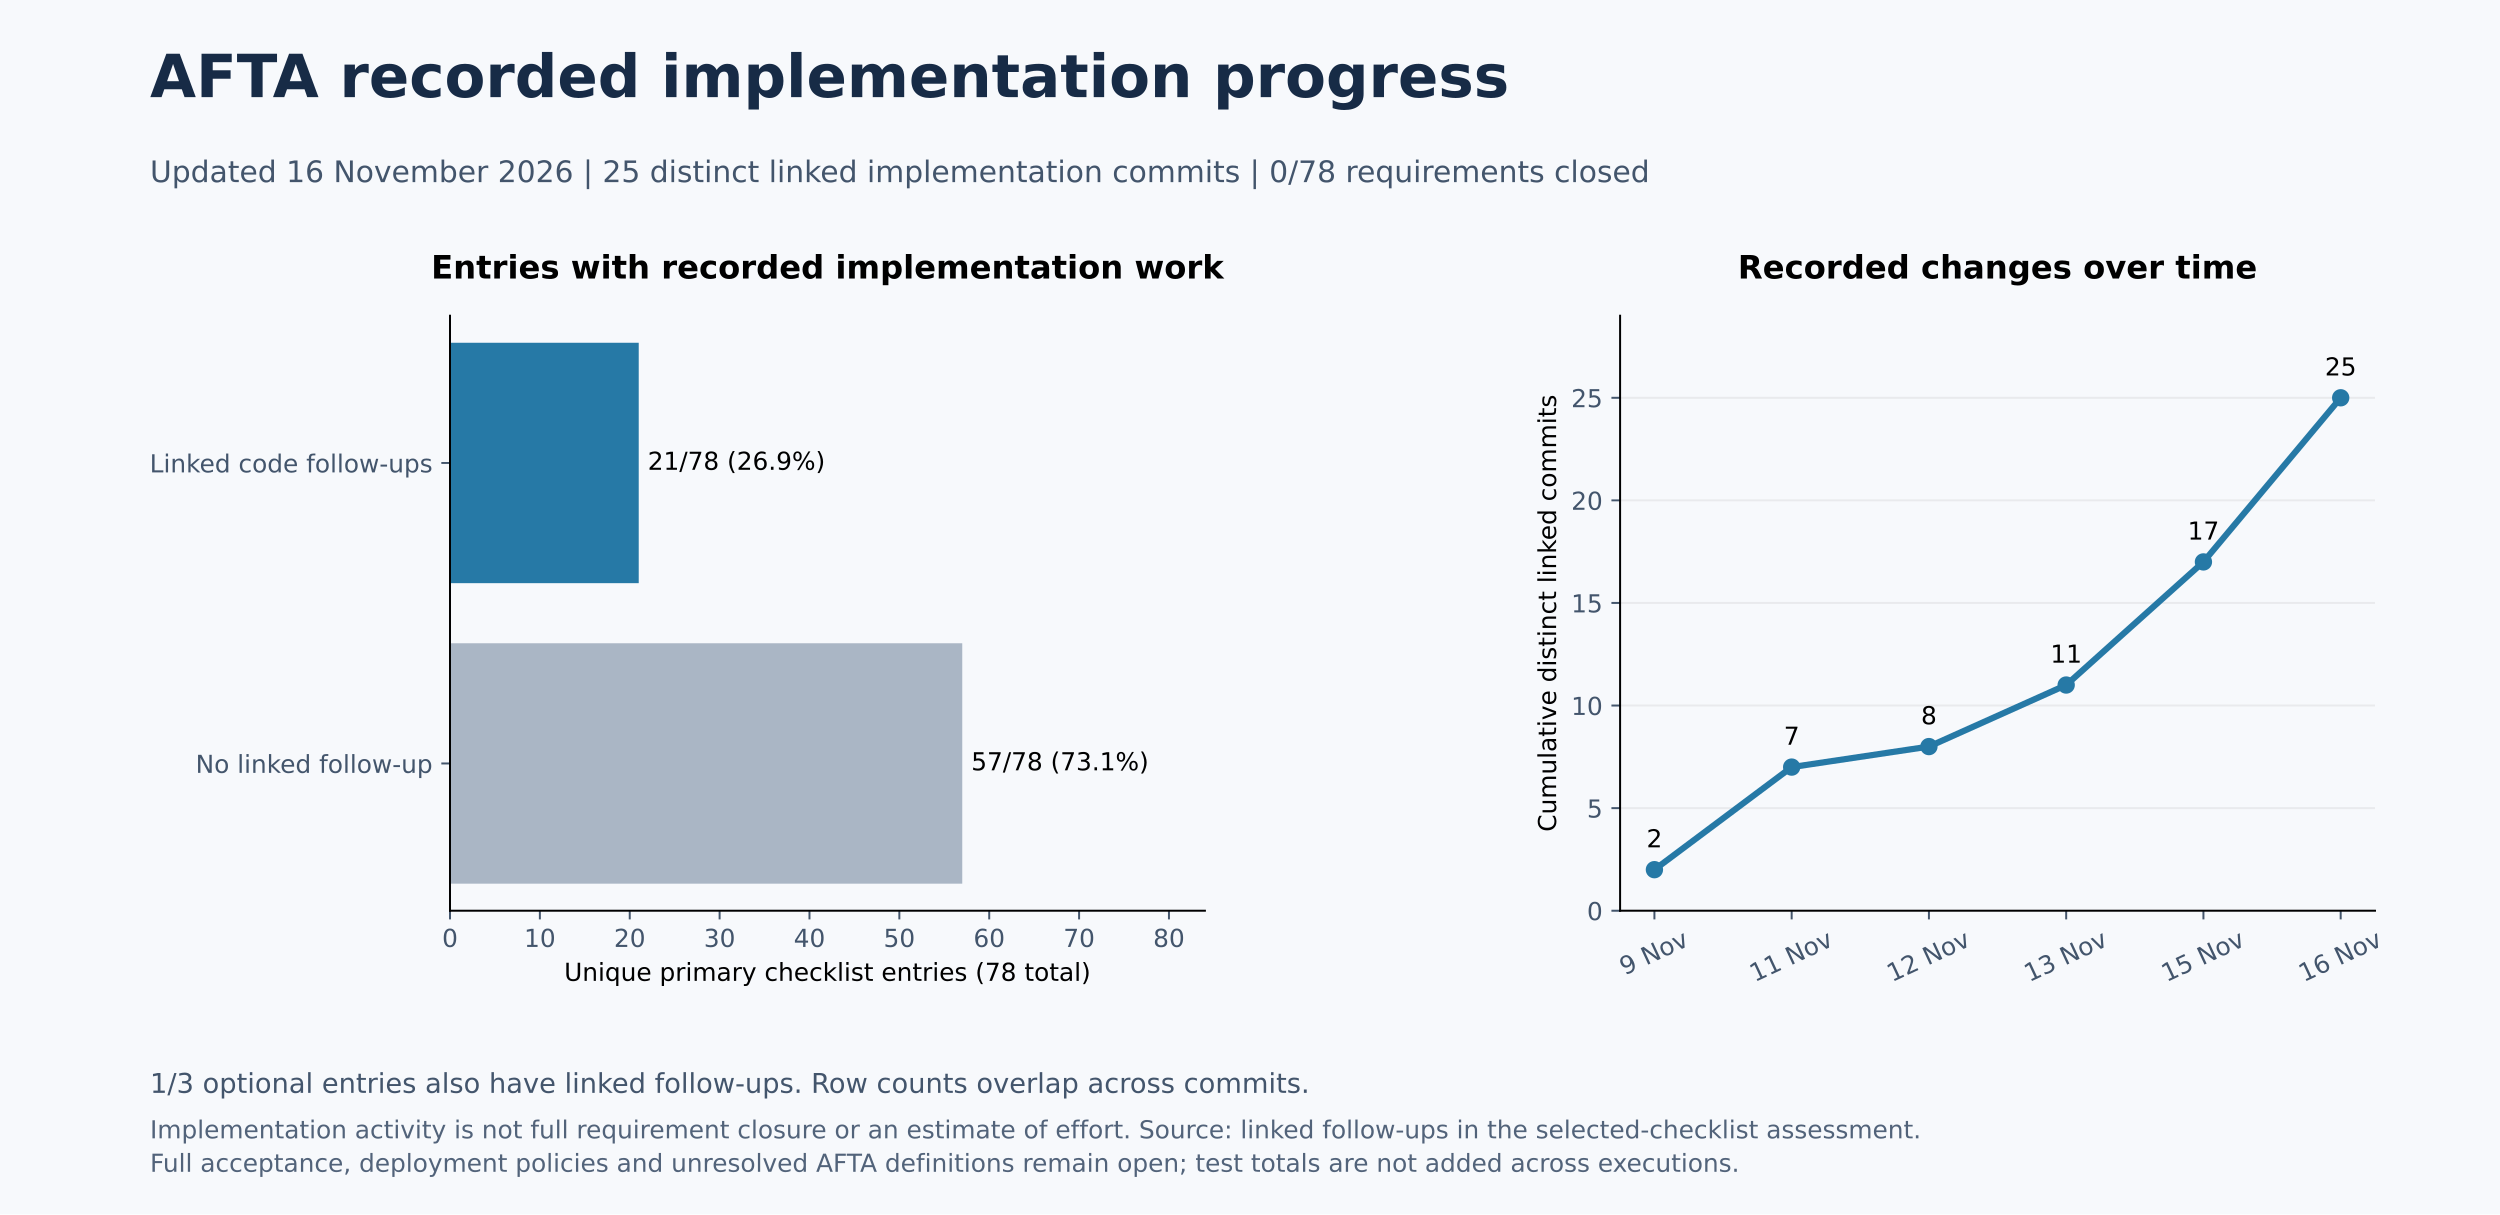
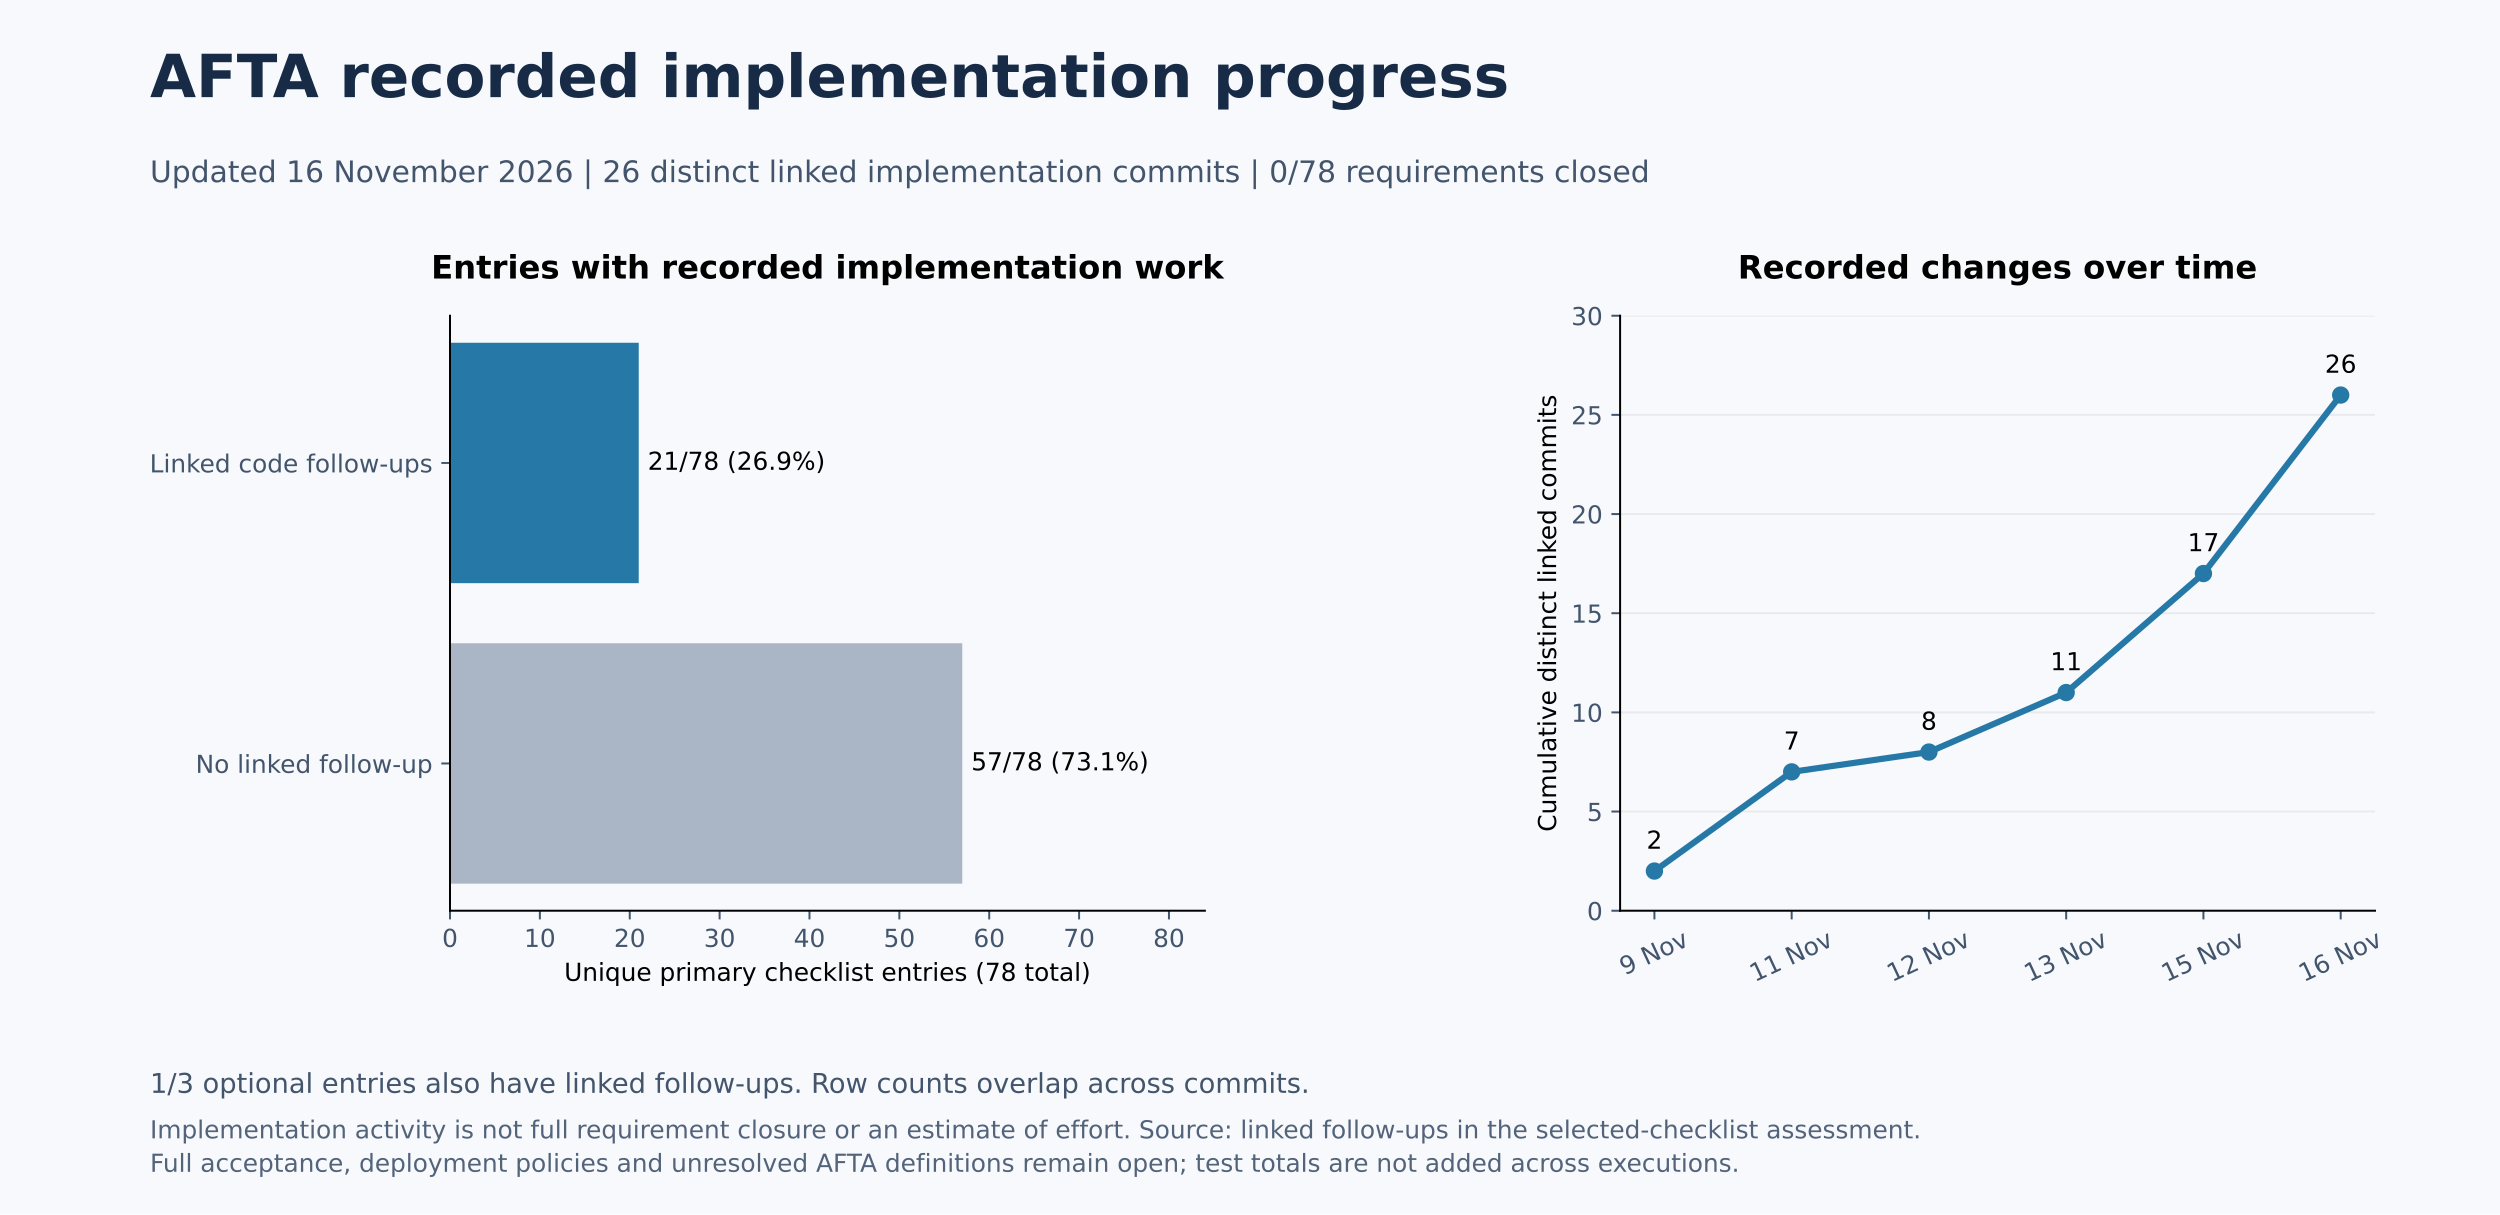
<svg xmlns="http://www.w3.org/2000/svg" xmlns:xlink="http://www.w3.org/1999/xlink" width="1008pt" height="489.6pt" viewBox="0 0 1008 489.6" version="1.1">
  <defs>
    <style type="text/css">*{stroke-linejoin: round; stroke-linecap: butt}</style>
  </defs>
  <g id="figure_1">
    <g id="patch_1">
      <path d="M 0 489.6 L 1008 489.6 L 1008 0 L 0 0 z " style="fill: #f7f9fc" />
    </g>
    <g id="axes_1">
      <g id="patch_2">
        <path d="M 181.44 367.2 L 485.816 367.2 L 485.816 127.296 L 181.44 127.296 z " style="fill: #f7f9fc" />
      </g>
      <g id="patch_3">
-         <path d="M 181.44 138.201 L 257.534 138.201 L 257.534 235.132 L 181.44 235.132 z " clip-path="url(#p518bfa78f7)" style="fill: #2679a6" />
+         <path d="M 181.44 138.201 L 257.534 138.201 L 257.534 235.132 L 181.44 235.132 z " clip-path="url(#p3203ca4a72)" style="fill: #2679a6" />
      </g>
      <g id="patch_4">
-         <path d="M 181.44 259.364 L 387.981 259.364 L 387.981 356.295 L 181.44 356.295 z " clip-path="url(#p518bfa78f7)" style="fill: #aab6c5" />
+         <path d="M 181.44 259.364 L 387.981 259.364 L 387.981 356.295 L 181.44 356.295 z " clip-path="url(#p3203ca4a72)" style="fill: #aab6c5" />
      </g>
      <g id="matplotlib.axis_1">
        <g id="xtick_1">
          <g id="line2d_1">
            <defs>
-               <path id="mbda85e5cf0" d="M 0 0 L 0 3.5 " style="stroke: #43556c; stroke-width: 0.8" />
+               <path id="m1571cd4983" d="M 0 0 L 0 3.5 " style="stroke: #43556c; stroke-width: 0.8" />
            </defs>
            <g>
-               <use xlink:href="#mbda85e5cf0" x="181.44" y="367.2" style="fill: #43556c; stroke: #43556c; stroke-width: 0.8" />
+               <use xlink:href="#m1571cd4983" x="181.44" y="367.2" style="fill: #43556c; stroke: #43556c; stroke-width: 0.8" />
            </g>
          </g>
          <g id="text_1">
            <text style="font-size: 10px; font-family: 'DejaVu Sans'; text-anchor: middle; fill: #43556c" x="181.44" y="381.798" transform="rotate(-0 181.44 381.7984)">0</text>
          </g>
        </g>
        <g id="xtick_2">
          <g id="line2d_2">
            <g>
-               <use xlink:href="#mbda85e5cf0" x="217.675" y="367.2" style="fill: #43556c; stroke: #43556c; stroke-width: 0.8" />
+               <use xlink:href="#m1571cd4983" x="217.675" y="367.2" style="fill: #43556c; stroke: #43556c; stroke-width: 0.8" />
            </g>
          </g>
          <g id="text_2">
            <text style="font-size: 10px; font-family: 'DejaVu Sans'; text-anchor: middle; fill: #43556c" x="217.675" y="381.798" transform="rotate(-0 217.6753 381.7984)">10</text>
          </g>
        </g>
        <g id="xtick_3">
          <g id="line2d_3">
            <g>
-               <use xlink:href="#mbda85e5cf0" x="253.911" y="367.2" style="fill: #43556c; stroke: #43556c; stroke-width: 0.8" />
+               <use xlink:href="#m1571cd4983" x="253.911" y="367.2" style="fill: #43556c; stroke: #43556c; stroke-width: 0.8" />
            </g>
          </g>
          <g id="text_3">
            <text style="font-size: 10px; font-family: 'DejaVu Sans'; text-anchor: middle; fill: #43556c" x="253.911" y="381.798" transform="rotate(-0 253.9106 381.7984)">20</text>
          </g>
        </g>
        <g id="xtick_4">
          <g id="line2d_4">
            <g>
-               <use xlink:href="#mbda85e5cf0" x="290.146" y="367.2" style="fill: #43556c; stroke: #43556c; stroke-width: 0.8" />
+               <use xlink:href="#m1571cd4983" x="290.146" y="367.2" style="fill: #43556c; stroke: #43556c; stroke-width: 0.8" />
            </g>
          </g>
          <g id="text_4">
            <text style="font-size: 10px; font-family: 'DejaVu Sans'; text-anchor: middle; fill: #43556c" x="290.146" y="381.798" transform="rotate(-0 290.1459 381.7984)">30</text>
          </g>
        </g>
        <g id="xtick_5">
          <g id="line2d_5">
            <g>
-               <use xlink:href="#mbda85e5cf0" x="326.381" y="367.2" style="fill: #43556c; stroke: #43556c; stroke-width: 0.8" />
+               <use xlink:href="#m1571cd4983" x="326.381" y="367.2" style="fill: #43556c; stroke: #43556c; stroke-width: 0.8" />
            </g>
          </g>
          <g id="text_5">
            <text style="font-size: 10px; font-family: 'DejaVu Sans'; text-anchor: middle; fill: #43556c" x="326.381" y="381.798" transform="rotate(-0 326.3812 381.7984)">40</text>
          </g>
        </g>
        <g id="xtick_6">
          <g id="line2d_6">
            <g>
-               <use xlink:href="#mbda85e5cf0" x="362.616" y="367.2" style="fill: #43556c; stroke: #43556c; stroke-width: 0.8" />
+               <use xlink:href="#m1571cd4983" x="362.616" y="367.2" style="fill: #43556c; stroke: #43556c; stroke-width: 0.8" />
            </g>
          </g>
          <g id="text_6">
            <text style="font-size: 10px; font-family: 'DejaVu Sans'; text-anchor: middle; fill: #43556c" x="362.616" y="381.798" transform="rotate(-0 362.6165 381.7984)">50</text>
          </g>
        </g>
        <g id="xtick_7">
          <g id="line2d_7">
            <g>
-               <use xlink:href="#mbda85e5cf0" x="398.852" y="367.2" style="fill: #43556c; stroke: #43556c; stroke-width: 0.8" />
+               <use xlink:href="#m1571cd4983" x="398.852" y="367.2" style="fill: #43556c; stroke: #43556c; stroke-width: 0.8" />
            </g>
          </g>
          <g id="text_7">
            <text style="font-size: 10px; font-family: 'DejaVu Sans'; text-anchor: middle; fill: #43556c" x="398.852" y="381.798" transform="rotate(-0 398.8518 381.7984)">60</text>
          </g>
        </g>
        <g id="xtick_8">
          <g id="line2d_8">
            <g>
-               <use xlink:href="#mbda85e5cf0" x="435.087" y="367.2" style="fill: #43556c; stroke: #43556c; stroke-width: 0.8" />
+               <use xlink:href="#m1571cd4983" x="435.087" y="367.2" style="fill: #43556c; stroke: #43556c; stroke-width: 0.8" />
            </g>
          </g>
          <g id="text_8">
            <text style="font-size: 10px; font-family: 'DejaVu Sans'; text-anchor: middle; fill: #43556c" x="435.087" y="381.798" transform="rotate(-0 435.0871 381.7984)">70</text>
          </g>
        </g>
        <g id="xtick_9">
          <g id="line2d_9">
            <g>
-               <use xlink:href="#mbda85e5cf0" x="471.322" y="367.2" style="fill: #43556c; stroke: #43556c; stroke-width: 0.8" />
+               <use xlink:href="#m1571cd4983" x="471.322" y="367.2" style="fill: #43556c; stroke: #43556c; stroke-width: 0.8" />
            </g>
          </g>
          <g id="text_9">
            <text style="font-size: 10px; font-family: 'DejaVu Sans'; text-anchor: middle; fill: #43556c" x="471.322" y="381.798" transform="rotate(-0 471.3224 381.7984)">80</text>
          </g>
        </g>
        <g id="text_10">
          <text style="font-size: 10px; font-family: 'DejaVu Sans'; text-anchor: middle" x="333.628" y="395.477" transform="rotate(-0 333.6282 395.4766)">Unique primary checklist entries (78 total)</text>
        </g>
      </g>
      <g id="matplotlib.axis_2">
        <g id="ytick_1">
          <g id="line2d_10">
            <defs>
-               <path id="m2cf2d228ab" d="M 0 0 L -3.5 0 " style="stroke: #43556c; stroke-width: 0.8" />
+               <path id="m550c6487f2" d="M 0 0 L -3.5 0 " style="stroke: #43556c; stroke-width: 0.8" />
            </defs>
            <g>
-               <use xlink:href="#m2cf2d228ab" x="181.44" y="186.666" style="fill: #43556c; stroke: #43556c; stroke-width: 0.8" />
+               <use xlink:href="#m550c6487f2" x="181.44" y="186.666" style="fill: #43556c; stroke: #43556c; stroke-width: 0.8" />
            </g>
          </g>
          <g id="text_11">
            <text style="font-size: 10px; font-family: 'DejaVu Sans'; text-anchor: end; fill: #43556c" x="174.44" y="190.465" transform="rotate(-0 174.44 190.4654)">Linked code follow-ups</text>
          </g>
        </g>
        <g id="ytick_2">
          <g id="line2d_11">
            <g>
-               <use xlink:href="#m2cf2d228ab" x="181.44" y="307.83" style="fill: #43556c; stroke: #43556c; stroke-width: 0.8" />
+               <use xlink:href="#m550c6487f2" x="181.44" y="307.83" style="fill: #43556c; stroke: #43556c; stroke-width: 0.8" />
            </g>
          </g>
          <g id="text_12">
            <text style="font-size: 10px; font-family: 'DejaVu Sans'; text-anchor: end; fill: #43556c" x="174.44" y="311.629" transform="rotate(-0 174.44 311.629)">No linked follow-up</text>
          </g>
        </g>
      </g>
      <g id="patch_5">
        <path d="M 181.44 367.2 L 181.44 127.296 " style="fill: none; stroke: #000000; stroke-width: 0.8; stroke-linejoin: miter; stroke-linecap: square" />
      </g>
      <g id="patch_6">
        <path d="M 181.44 367.2 L 485.816 367.2 " style="fill: none; stroke: #000000; stroke-width: 0.8; stroke-linejoin: miter; stroke-linecap: square" />
      </g>
      <g id="text_13">
        <text style="font-size: 10px; font-family: 'DejaVu Sans'; text-anchor: start" x="261.158" y="189.426" transform="rotate(-0 261.1576 189.4256)">21/78 (26.9%)</text>
      </g>
      <g id="text_14">
        <text style="font-size: 10px; font-family: 'DejaVu Sans'; text-anchor: start" x="391.605" y="310.589" transform="rotate(-0 391.6047 310.5892)">57/78 (73.1%)</text>
      </g>
      <g id="text_15">
        <text style="font-weight: 700; font-size: 13px; font-family: 'DejaVu Sans'; text-anchor: middle" x="333.628" y="112.296" transform="rotate(-0 333.6282 112.296)">Entries with recorded implementation work</text>
      </g>
    </g>
    <g id="axes_2">
      <g id="patch_7">
        <path d="M 653.224 367.2 L 957.6 367.2 L 957.6 127.296 L 653.224 127.296 z " style="fill: #f7f9fc" />
      </g>
      <g id="matplotlib.axis_3">
        <g id="xtick_10">
          <g id="line2d_12">
            <g>
-               <use xlink:href="#mbda85e5cf0" x="667.059" y="367.2" style="fill: #43556c; stroke: #43556c; stroke-width: 0.8" />
+               <use xlink:href="#m1571cd4983" x="667.059" y="367.2" style="fill: #43556c; stroke: #43556c; stroke-width: 0.8" />
            </g>
          </g>
          <g id="text_16">
            <text style="font-size: 10px; font-family: 'DejaVu Sans'; fill: #43556c" transform="translate(655.0566 393.3675) rotate(-25)">9 Nov</text>
          </g>
        </g>
        <g id="xtick_11">
          <g id="line2d_13">
            <g>
-               <use xlink:href="#mbda85e5cf0" x="722.4" y="367.2" style="fill: #43556c; stroke: #43556c; stroke-width: 0.8" />
+               <use xlink:href="#m1571cd4983" x="722.4" y="367.2" style="fill: #43556c; stroke: #43556c; stroke-width: 0.8" />
            </g>
          </g>
          <g id="text_17">
            <text style="font-size: 10px; font-family: 'DejaVu Sans'; fill: #43556c" transform="translate(707.5146 396.0565) rotate(-25)">11 Nov</text>
          </g>
        </g>
        <g id="xtick_12">
          <g id="line2d_14">
            <g>
-               <use xlink:href="#mbda85e5cf0" x="777.741" y="367.2" style="fill: #43556c; stroke: #43556c; stroke-width: 0.8" />
+               <use xlink:href="#m1571cd4983" x="777.741" y="367.2" style="fill: #43556c; stroke: #43556c; stroke-width: 0.8" />
            </g>
          </g>
          <g id="text_18">
            <text style="font-size: 10px; font-family: 'DejaVu Sans'; fill: #43556c" transform="translate(762.8558 396.0565) rotate(-25)">12 Nov</text>
          </g>
        </g>
        <g id="xtick_13">
          <g id="line2d_15">
            <g>
-               <use xlink:href="#mbda85e5cf0" x="833.082" y="367.2" style="fill: #43556c; stroke: #43556c; stroke-width: 0.8" />
+               <use xlink:href="#m1571cd4983" x="833.082" y="367.2" style="fill: #43556c; stroke: #43556c; stroke-width: 0.8" />
            </g>
          </g>
          <g id="text_19">
            <text style="font-size: 10px; font-family: 'DejaVu Sans'; fill: #43556c" transform="translate(818.197 396.0565) rotate(-25)">13 Nov</text>
          </g>
        </g>
        <g id="xtick_14">
          <g id="line2d_16">
            <g>
-               <use xlink:href="#mbda85e5cf0" x="888.424" y="367.2" style="fill: #43556c; stroke: #43556c; stroke-width: 0.8" />
+               <use xlink:href="#m1571cd4983" x="888.424" y="367.2" style="fill: #43556c; stroke: #43556c; stroke-width: 0.8" />
            </g>
          </g>
          <g id="text_20">
            <text style="font-size: 10px; font-family: 'DejaVu Sans'; fill: #43556c" transform="translate(873.5381 396.0565) rotate(-25)">15 Nov</text>
          </g>
        </g>
        <g id="xtick_15">
          <g id="line2d_17">
            <g>
-               <use xlink:href="#mbda85e5cf0" x="943.765" y="367.2" style="fill: #43556c; stroke: #43556c; stroke-width: 0.8" />
+               <use xlink:href="#m1571cd4983" x="943.765" y="367.2" style="fill: #43556c; stroke: #43556c; stroke-width: 0.8" />
            </g>
          </g>
          <g id="text_21">
            <text style="font-size: 10px; font-family: 'DejaVu Sans'; fill: #43556c" transform="translate(928.8793 396.0565) rotate(-25)">16 Nov</text>
          </g>
        </g>
      </g>
      <g id="matplotlib.axis_4">
        <g id="ytick_3">
          <g id="line2d_18">
-             <path d="M 653.224 367.2 L 957.6 367.2 " clip-path="url(#pac70fee18a)" style="fill: none; stroke: #b0b0b0; stroke-opacity: 0.2; stroke-width: 0.8; stroke-linecap: square" />
+             <path d="M 653.224 367.2 L 957.6 367.2 " clip-path="url(#p7070b8218e)" style="fill: none; stroke: #b0b0b0; stroke-opacity: 0.2; stroke-width: 0.8; stroke-linecap: square" />
          </g>
          <g id="line2d_19">
            <g>
-               <use xlink:href="#m2cf2d228ab" x="653.224" y="367.2" style="fill: #43556c; stroke: #43556c; stroke-width: 0.8" />
+               <use xlink:href="#m550c6487f2" x="653.224" y="367.2" style="fill: #43556c; stroke: #43556c; stroke-width: 0.8" />
            </g>
          </g>
          <g id="text_22">
            <text style="font-size: 10px; font-family: 'DejaVu Sans'; text-anchor: end; fill: #43556c" x="646.224" y="370.999" transform="rotate(-0 646.2235 370.9992)">0</text>
          </g>
        </g>
        <g id="ytick_4">
          <g id="line2d_20">
-             <path d="M 653.224 325.837 L 957.6 325.837 " clip-path="url(#pac70fee18a)" style="fill: none; stroke: #b0b0b0; stroke-opacity: 0.2; stroke-width: 0.8; stroke-linecap: square" />
+             <path d="M 653.224 327.216 L 957.6 327.216 " clip-path="url(#p7070b8218e)" style="fill: none; stroke: #b0b0b0; stroke-opacity: 0.2; stroke-width: 0.8; stroke-linecap: square" />
          </g>
          <g id="line2d_21">
            <g>
-               <use xlink:href="#m2cf2d228ab" x="653.224" y="325.837" style="fill: #43556c; stroke: #43556c; stroke-width: 0.8" />
+               <use xlink:href="#m550c6487f2" x="653.224" y="327.216" style="fill: #43556c; stroke: #43556c; stroke-width: 0.8" />
            </g>
          </g>
          <g id="text_23">
-             <text style="font-size: 10px; font-family: 'DejaVu Sans'; text-anchor: end; fill: #43556c" x="646.224" y="329.636" transform="rotate(-0 646.2235 329.6365)">5</text>
+             <text style="font-size: 10px; font-family: 'DejaVu Sans'; text-anchor: end; fill: #43556c" x="646.224" y="331.015" transform="rotate(-0 646.2235 331.0152)">5</text>
          </g>
        </g>
        <g id="ytick_5">
          <g id="line2d_22">
-             <path d="M 653.224 284.474 L 957.6 284.474 " clip-path="url(#pac70fee18a)" style="fill: none; stroke: #b0b0b0; stroke-opacity: 0.2; stroke-width: 0.8; stroke-linecap: square" />
+             <path d="M 653.224 287.232 L 957.6 287.232 " clip-path="url(#p7070b8218e)" style="fill: none; stroke: #b0b0b0; stroke-opacity: 0.2; stroke-width: 0.8; stroke-linecap: square" />
          </g>
          <g id="line2d_23">
            <g>
-               <use xlink:href="#m2cf2d228ab" x="653.224" y="284.474" style="fill: #43556c; stroke: #43556c; stroke-width: 0.8" />
+               <use xlink:href="#m550c6487f2" x="653.224" y="287.232" style="fill: #43556c; stroke: #43556c; stroke-width: 0.8" />
            </g>
          </g>
          <g id="text_24">
-             <text style="font-size: 10px; font-family: 'DejaVu Sans'; text-anchor: end; fill: #43556c" x="646.224" y="288.274" transform="rotate(-0 646.2235 288.2737)">10</text>
+             <text style="font-size: 10px; font-family: 'DejaVu Sans'; text-anchor: end; fill: #43556c" x="646.224" y="291.031" transform="rotate(-0 646.2235 291.0312)">10</text>
          </g>
        </g>
        <g id="ytick_6">
          <g id="line2d_24">
-             <path d="M 653.224 243.112 L 957.6 243.112 " clip-path="url(#pac70fee18a)" style="fill: none; stroke: #b0b0b0; stroke-opacity: 0.2; stroke-width: 0.8; stroke-linecap: square" />
+             <path d="M 653.224 247.248 L 957.6 247.248 " clip-path="url(#p7070b8218e)" style="fill: none; stroke: #b0b0b0; stroke-opacity: 0.2; stroke-width: 0.8; stroke-linecap: square" />
          </g>
          <g id="line2d_25">
            <g>
-               <use xlink:href="#m2cf2d228ab" x="653.224" y="243.112" style="fill: #43556c; stroke: #43556c; stroke-width: 0.8" />
+               <use xlink:href="#m550c6487f2" x="653.224" y="247.248" style="fill: #43556c; stroke: #43556c; stroke-width: 0.8" />
            </g>
          </g>
          <g id="text_25">
-             <text style="font-size: 10px; font-family: 'DejaVu Sans'; text-anchor: end; fill: #43556c" x="646.224" y="246.911" transform="rotate(-0 646.2235 246.9109)">15</text>
+             <text style="font-size: 10px; font-family: 'DejaVu Sans'; text-anchor: end; fill: #43556c" x="646.224" y="251.047" transform="rotate(-0 646.2235 251.0472)">15</text>
          </g>
        </g>
        <g id="ytick_7">
          <g id="line2d_26">
-             <path d="M 653.224 201.749 L 957.6 201.749 " clip-path="url(#pac70fee18a)" style="fill: none; stroke: #b0b0b0; stroke-opacity: 0.2; stroke-width: 0.8; stroke-linecap: square" />
+             <path d="M 653.224 207.264 L 957.6 207.264 " clip-path="url(#p7070b8218e)" style="fill: none; stroke: #b0b0b0; stroke-opacity: 0.2; stroke-width: 0.8; stroke-linecap: square" />
          </g>
          <g id="line2d_27">
            <g>
-               <use xlink:href="#m2cf2d228ab" x="653.224" y="201.749" style="fill: #43556c; stroke: #43556c; stroke-width: 0.8" />
+               <use xlink:href="#m550c6487f2" x="653.224" y="207.264" style="fill: #43556c; stroke: #43556c; stroke-width: 0.8" />
            </g>
          </g>
          <g id="text_26">
-             <text style="font-size: 10px; font-family: 'DejaVu Sans'; text-anchor: end; fill: #43556c" x="646.224" y="205.548" transform="rotate(-0 646.2235 205.5482)">20</text>
+             <text style="font-size: 10px; font-family: 'DejaVu Sans'; text-anchor: end; fill: #43556c" x="646.224" y="211.063" transform="rotate(-0 646.2235 211.0632)">20</text>
          </g>
        </g>
        <g id="ytick_8">
          <g id="line2d_28">
-             <path d="M 653.224 160.386 L 957.6 160.386 " clip-path="url(#pac70fee18a)" style="fill: none; stroke: #b0b0b0; stroke-opacity: 0.2; stroke-width: 0.8; stroke-linecap: square" />
+             <path d="M 653.224 167.28 L 957.6 167.28 " clip-path="url(#p7070b8218e)" style="fill: none; stroke: #b0b0b0; stroke-opacity: 0.2; stroke-width: 0.8; stroke-linecap: square" />
          </g>
          <g id="line2d_29">
            <g>
-               <use xlink:href="#m2cf2d228ab" x="653.224" y="160.386" style="fill: #43556c; stroke: #43556c; stroke-width: 0.8" />
+               <use xlink:href="#m550c6487f2" x="653.224" y="167.28" style="fill: #43556c; stroke: #43556c; stroke-width: 0.8" />
            </g>
          </g>
          <g id="text_27">
-             <text style="font-size: 10px; font-family: 'DejaVu Sans'; text-anchor: end; fill: #43556c" x="646.224" y="164.185" transform="rotate(-0 646.2235 164.1854)">25</text>
-           </g>
-         </g>
-         <g id="text_28">
+             <text style="font-size: 10px; font-family: 'DejaVu Sans'; text-anchor: end; fill: #43556c" x="646.224" y="171.079" transform="rotate(-0 646.2235 171.0792)">25</text>
+           </g>
+         </g>
+         <g id="ytick_9">
+           <g id="line2d_30">
+             <path d="M 653.224 127.296 L 957.6 127.296 " clip-path="url(#p7070b8218e)" style="fill: none; stroke: #b0b0b0; stroke-opacity: 0.2; stroke-width: 0.8; stroke-linecap: square" />
+           </g>
+           <g id="line2d_31">
+             <g>
+               <use xlink:href="#m550c6487f2" x="653.224" y="127.296" style="fill: #43556c; stroke: #43556c; stroke-width: 0.8" />
+             </g>
+           </g>
+           <g id="text_28">
+             <text style="font-size: 10px; font-family: 'DejaVu Sans'; text-anchor: end; fill: #43556c" x="646.224" y="131.095" transform="rotate(-0 646.2235 131.0952)">30</text>
+           </g>
+         </g>
+         <g id="text_29">
          <text style="font-size: 10px; font-family: 'DejaVu Sans'; text-anchor: middle" x="627.419" y="247.248" transform="rotate(-90 627.4188 247.248)">Cumulative distinct linked commits</text>
        </g>
      </g>
-       <g id="line2d_30">
-         <path d="M 667.059 350.655 L 722.4 309.292 L 777.741 301.02 L 833.082 276.202 L 888.424 226.567 L 943.765 160.386 " clip-path="url(#pac70fee18a)" style="fill: none; stroke: #2679a6; stroke-width: 2.5; stroke-linecap: square" />
+       <g id="line2d_32">
+         <path d="M 667.059 351.206 L 722.4 311.222 L 777.741 303.226 L 833.082 279.235 L 888.424 231.254 L 943.765 159.283 " clip-path="url(#p7070b8218e)" style="fill: none; stroke: #2679a6; stroke-width: 2.5; stroke-linecap: square" />
        <defs>
-           <path id="m82c4194b93" d="M 0 3 C 0.796 3 1.559 2.684 2.121 2.121 C 2.684 1.559 3 0.796 3 0 C 3 -0.796 2.684 -1.559 2.121 -2.121 C 1.559 -2.684 0.796 -3 0 -3 C -0.796 -3 -1.559 -2.684 -2.121 -2.121 C -2.684 -1.559 -3 -0.796 -3 0 C -3 0.796 -2.684 1.559 -2.121 2.121 C -1.559 2.684 -0.796 3 0 3 z " style="stroke: #2679a6" />
+           <path id="m9fff0bcf5d" d="M 0 3 C 0.796 3 1.559 2.684 2.121 2.121 C 2.684 1.559 3 0.796 3 0 C 3 -0.796 2.684 -1.559 2.121 -2.121 C 1.559 -2.684 0.796 -3 0 -3 C -0.796 -3 -1.559 -2.684 -2.121 -2.121 C -2.684 -1.559 -3 -0.796 -3 0 C -3 0.796 -2.684 1.559 -2.121 2.121 C -1.559 2.684 -0.796 3 0 3 z " style="stroke: #2679a6" />
        </defs>
-         <g clip-path="url(#pac70fee18a)">
-           <use xlink:href="#m82c4194b93" x="667.059" y="350.655" style="fill: #2679a6; stroke: #2679a6" />
-           <use xlink:href="#m82c4194b93" x="722.4" y="309.292" style="fill: #2679a6; stroke: #2679a6" />
-           <use xlink:href="#m82c4194b93" x="777.741" y="301.02" style="fill: #2679a6; stroke: #2679a6" />
-           <use xlink:href="#m82c4194b93" x="833.082" y="276.202" style="fill: #2679a6; stroke: #2679a6" />
-           <use xlink:href="#m82c4194b93" x="888.424" y="226.567" style="fill: #2679a6; stroke: #2679a6" />
-           <use xlink:href="#m82c4194b93" x="943.765" y="160.386" style="fill: #2679a6; stroke: #2679a6" />
+         <g clip-path="url(#p7070b8218e)">
+           <use xlink:href="#m9fff0bcf5d" x="667.059" y="351.206" style="fill: #2679a6; stroke: #2679a6" />
+           <use xlink:href="#m9fff0bcf5d" x="722.4" y="311.222" style="fill: #2679a6; stroke: #2679a6" />
+           <use xlink:href="#m9fff0bcf5d" x="777.741" y="303.226" style="fill: #2679a6; stroke: #2679a6" />
+           <use xlink:href="#m9fff0bcf5d" x="833.082" y="279.235" style="fill: #2679a6; stroke: #2679a6" />
+           <use xlink:href="#m9fff0bcf5d" x="888.424" y="231.254" style="fill: #2679a6; stroke: #2679a6" />
+           <use xlink:href="#m9fff0bcf5d" x="943.765" y="159.283" style="fill: #2679a6; stroke: #2679a6" />
        </g>
      </g>
      <g id="patch_8">
        <path d="M 653.224 367.2 L 653.224 127.296 " style="fill: none; stroke: #000000; stroke-width: 0.8; stroke-linejoin: miter; stroke-linecap: square" />
      </g>
      <g id="patch_9">
        <path d="M 653.224 367.2 L 957.6 367.2 " style="fill: none; stroke: #000000; stroke-width: 0.8; stroke-linejoin: miter; stroke-linecap: square" />
      </g>
-       <g id="text_29">
-         <text style="font-size: 10px; font-family: 'DejaVu Sans'; text-anchor: middle" x="667.059" y="341.655" transform="rotate(-0 667.0588 341.6549)">2</text>
-       </g>
      <g id="text_30">
-         <text style="font-size: 10px; font-family: 'DejaVu Sans'; text-anchor: middle" x="722.4" y="300.292" transform="rotate(-0 722.4 300.2921)">7</text>
+         <text style="font-size: 10px; font-family: 'DejaVu Sans'; text-anchor: middle" x="667.059" y="342.206" transform="rotate(-0 667.0588 342.2064)">2</text>
      </g>
      <g id="text_31">
-         <text style="font-size: 10px; font-family: 'DejaVu Sans'; text-anchor: middle" x="777.741" y="292.02" transform="rotate(-0 777.7412 292.0196)">8</text>
+         <text style="font-size: 10px; font-family: 'DejaVu Sans'; text-anchor: middle" x="722.4" y="302.222" transform="rotate(-0 722.4 302.2224)">7</text>
      </g>
      <g id="text_32">
-         <text style="font-size: 10px; font-family: 'DejaVu Sans'; text-anchor: middle" x="833.082" y="267.202" transform="rotate(-0 833.0824 267.2019)">11</text>
+         <text style="font-size: 10px; font-family: 'DejaVu Sans'; text-anchor: middle" x="777.741" y="294.226" transform="rotate(-0 777.7412 294.2256)">8</text>
      </g>
      <g id="text_33">
-         <text style="font-size: 10px; font-family: 'DejaVu Sans'; text-anchor: middle" x="888.424" y="217.567" transform="rotate(-0 888.4235 217.5666)">17</text>
+         <text style="font-size: 10px; font-family: 'DejaVu Sans'; text-anchor: middle" x="833.082" y="270.235" transform="rotate(-0 833.0824 270.2352)">11</text>
      </g>
      <g id="text_34">
-         <text style="font-size: 10px; font-family: 'DejaVu Sans'; text-anchor: middle" x="943.765" y="151.386" transform="rotate(-0 943.7647 151.3862)">25</text>
+         <text style="font-size: 10px; font-family: 'DejaVu Sans'; text-anchor: middle" x="888.424" y="222.254" transform="rotate(-0 888.4235 222.2544)">17</text>
      </g>
      <g id="text_35">
+         <text style="font-size: 10px; font-family: 'DejaVu Sans'; text-anchor: middle" x="943.765" y="150.283" transform="rotate(-0 943.7647 150.2832)">26</text>
+       </g>
+       <g id="text_36">
        <text style="font-weight: 700; font-size: 13px; font-family: 'DejaVu Sans'; text-anchor: middle" x="805.412" y="112.296" transform="rotate(-0 805.4118 112.296)">Recorded changes over time</text>
      </g>
    </g>
-     <g id="text_36">
+     <g id="text_37">
      <text style="font-weight: 700; font-size: 24px; font-family: 'DejaVu Sans'; text-anchor: start; fill: #172b46" x="60.48" y="39.168" transform="rotate(-0 60.48 39.168)">AFTA recorded implementation progress</text>
    </g>
-     <g id="text_37">
-       <text style="font-size: 12px; font-family: 'DejaVu Sans'; text-anchor: start; fill: #43556c" x="60.48" y="73.44" transform="rotate(-0 60.48 73.44)">Updated 16 November 2026 | 25 distinct linked implementation commits | 0/78 requirements closed</text>
-     </g>
    <g id="text_38">
+       <text style="font-size: 12px; font-family: 'DejaVu Sans'; text-anchor: start; fill: #43556c" x="60.48" y="73.44" transform="rotate(-0 60.48 73.44)">Updated 16 November 2026 | 26 distinct linked implementation commits | 0/78 requirements closed</text>
+     </g>
+     <g id="text_39">
      <text style="font-size: 11px; font-family: 'DejaVu Sans'; text-anchor: start; fill: #43556c" x="60.48" y="440.64" transform="rotate(-0 60.48 440.64)">1/3 optional entries also have linked follow-ups. Row counts overlap across commits.</text>
    </g>
-     <g id="text_39">
+     <g id="text_40">
      <text style="font-size: 10px; font-family: 'DejaVu Sans'; fill: #52637a" transform="translate(60.48 458.9867)">Implementation activity is not full requirement closure or an estimate of effort. Source: linked follow-ups in the selected-checklist assessment.</text>
      <text style="font-size: 10px; font-family: 'DejaVu Sans'; fill: #52637a" transform="translate(60.48 472.464)">Full acceptance, deployment policies and unresolved AFTA definitions remain open; test totals are not added across executions.</text>
    </g>
  </g>
  <defs>
-     <clipPath id="p518bfa78f7">
+     <clipPath id="p3203ca4a72">
      <rect x="181.44" y="127.296" width="304.376" height="239.904" />
    </clipPath>
-     <clipPath id="pac70fee18a">
+     <clipPath id="p7070b8218e">
      <rect x="653.224" y="127.296" width="304.376" height="239.904" />
    </clipPath>
  </defs>
</svg>
